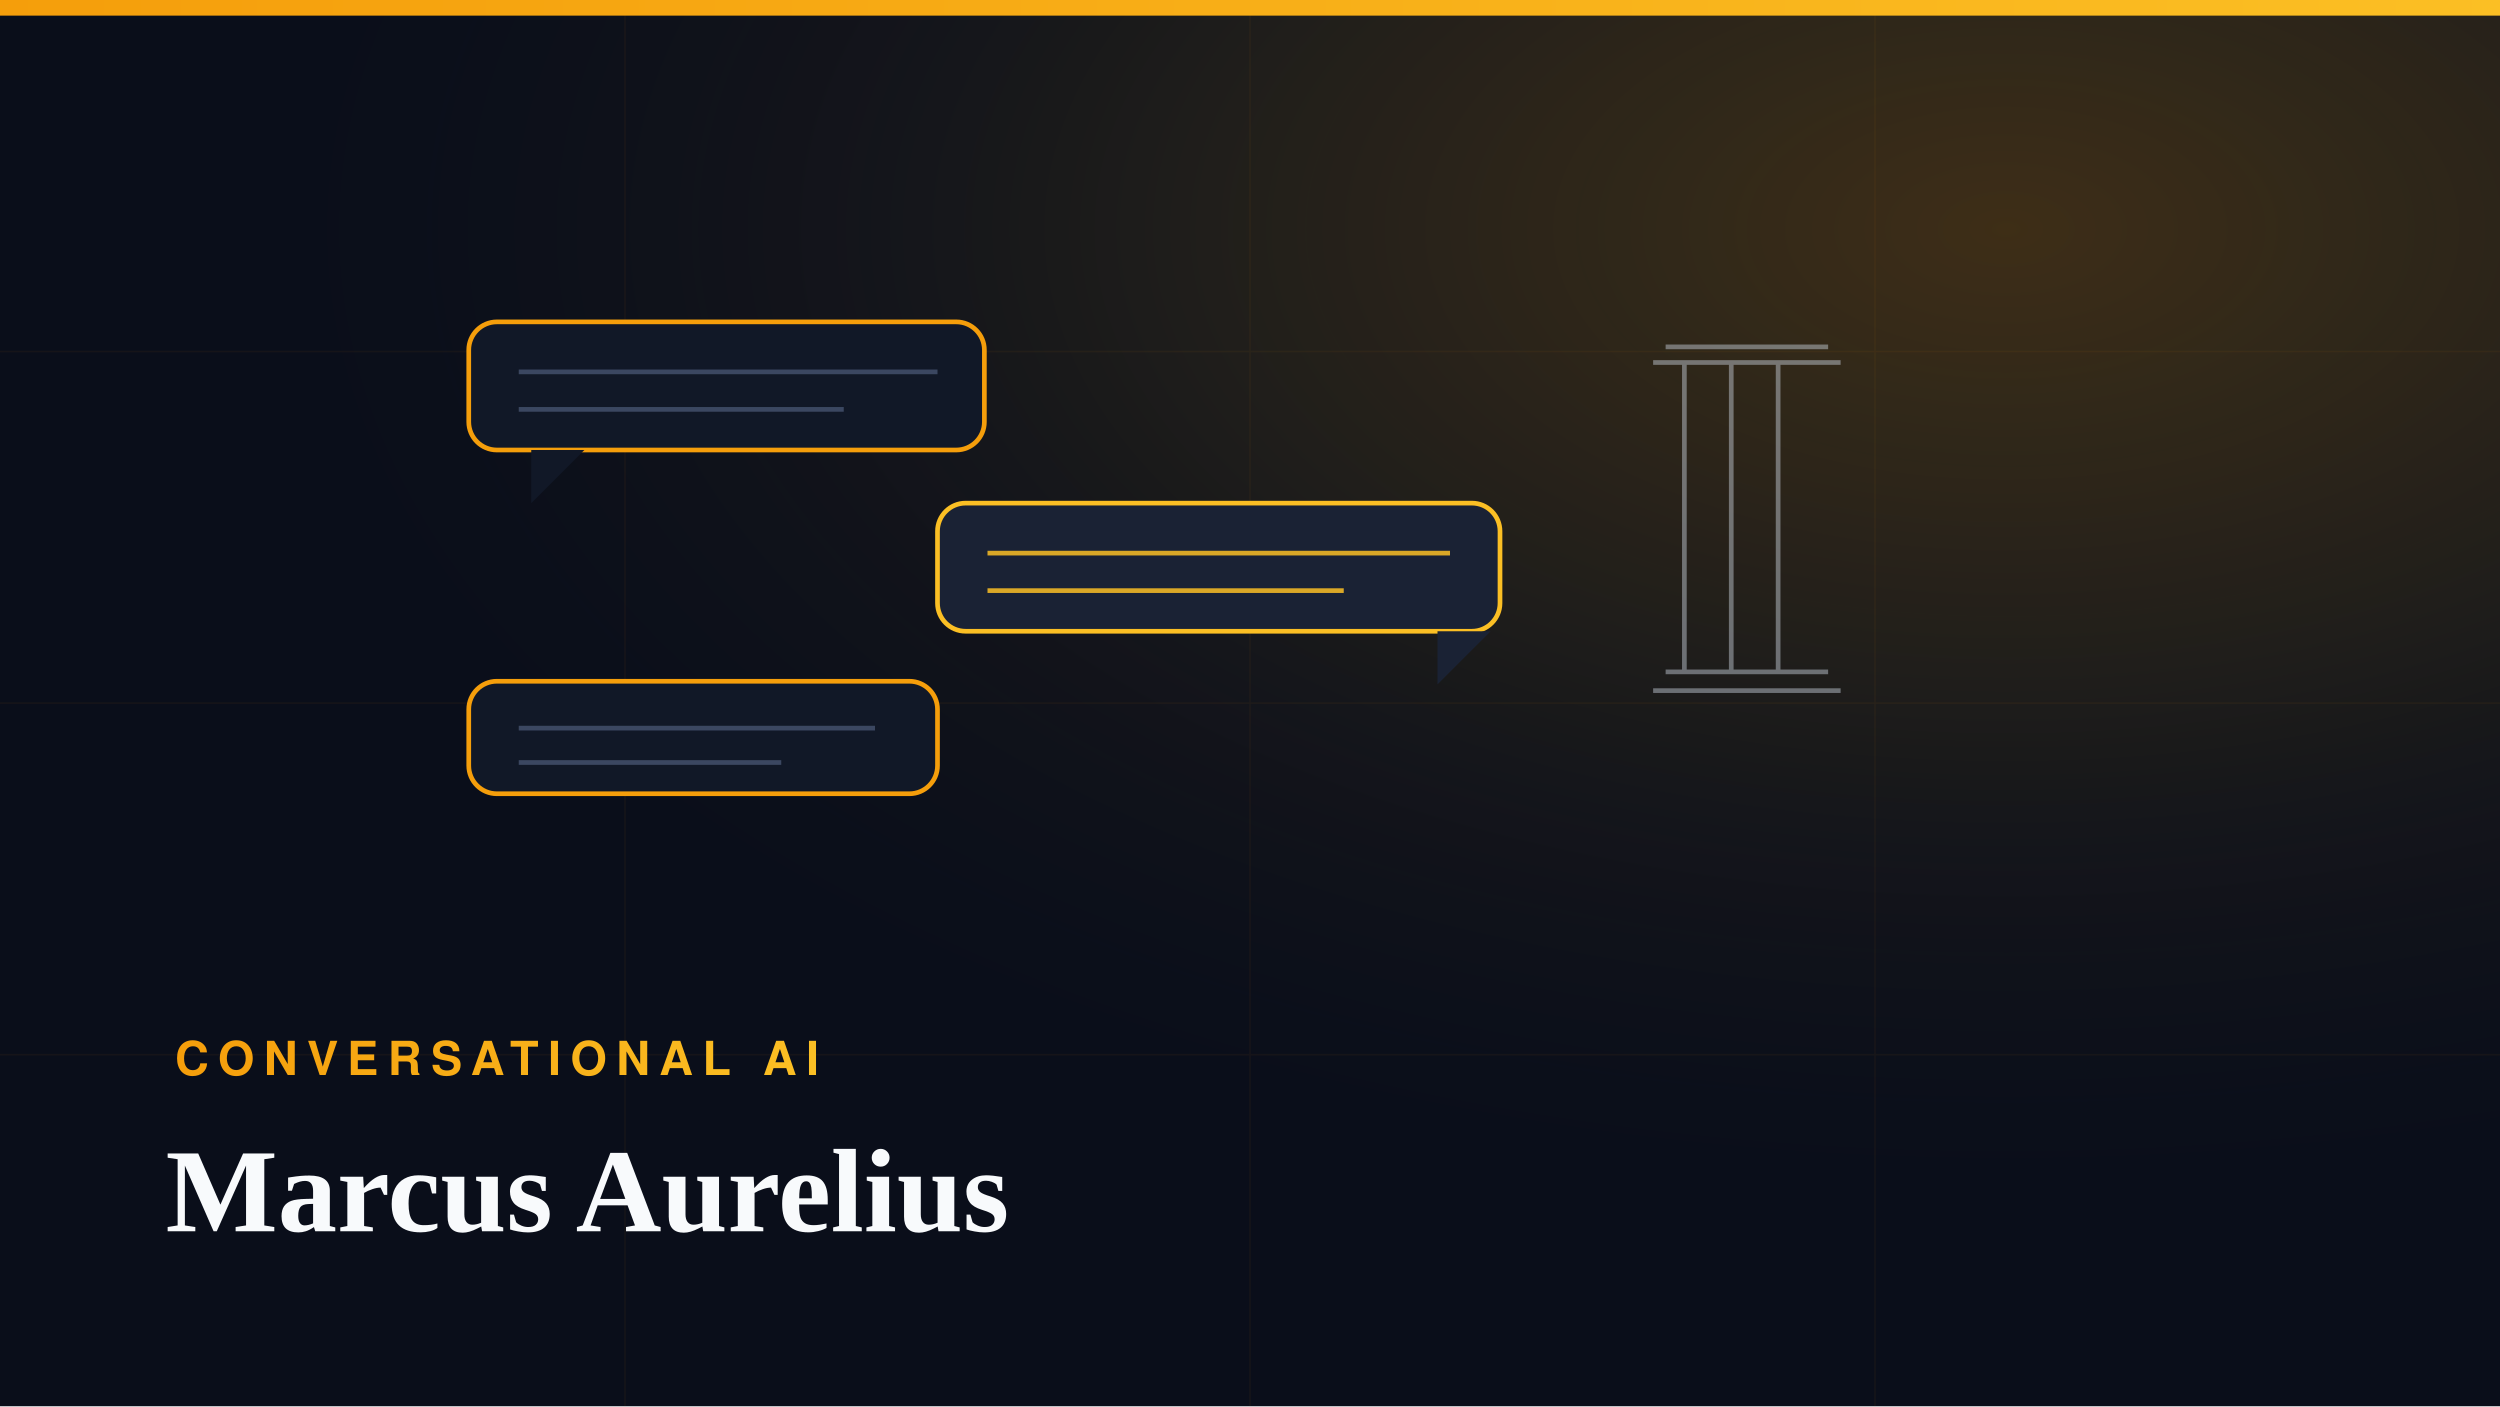
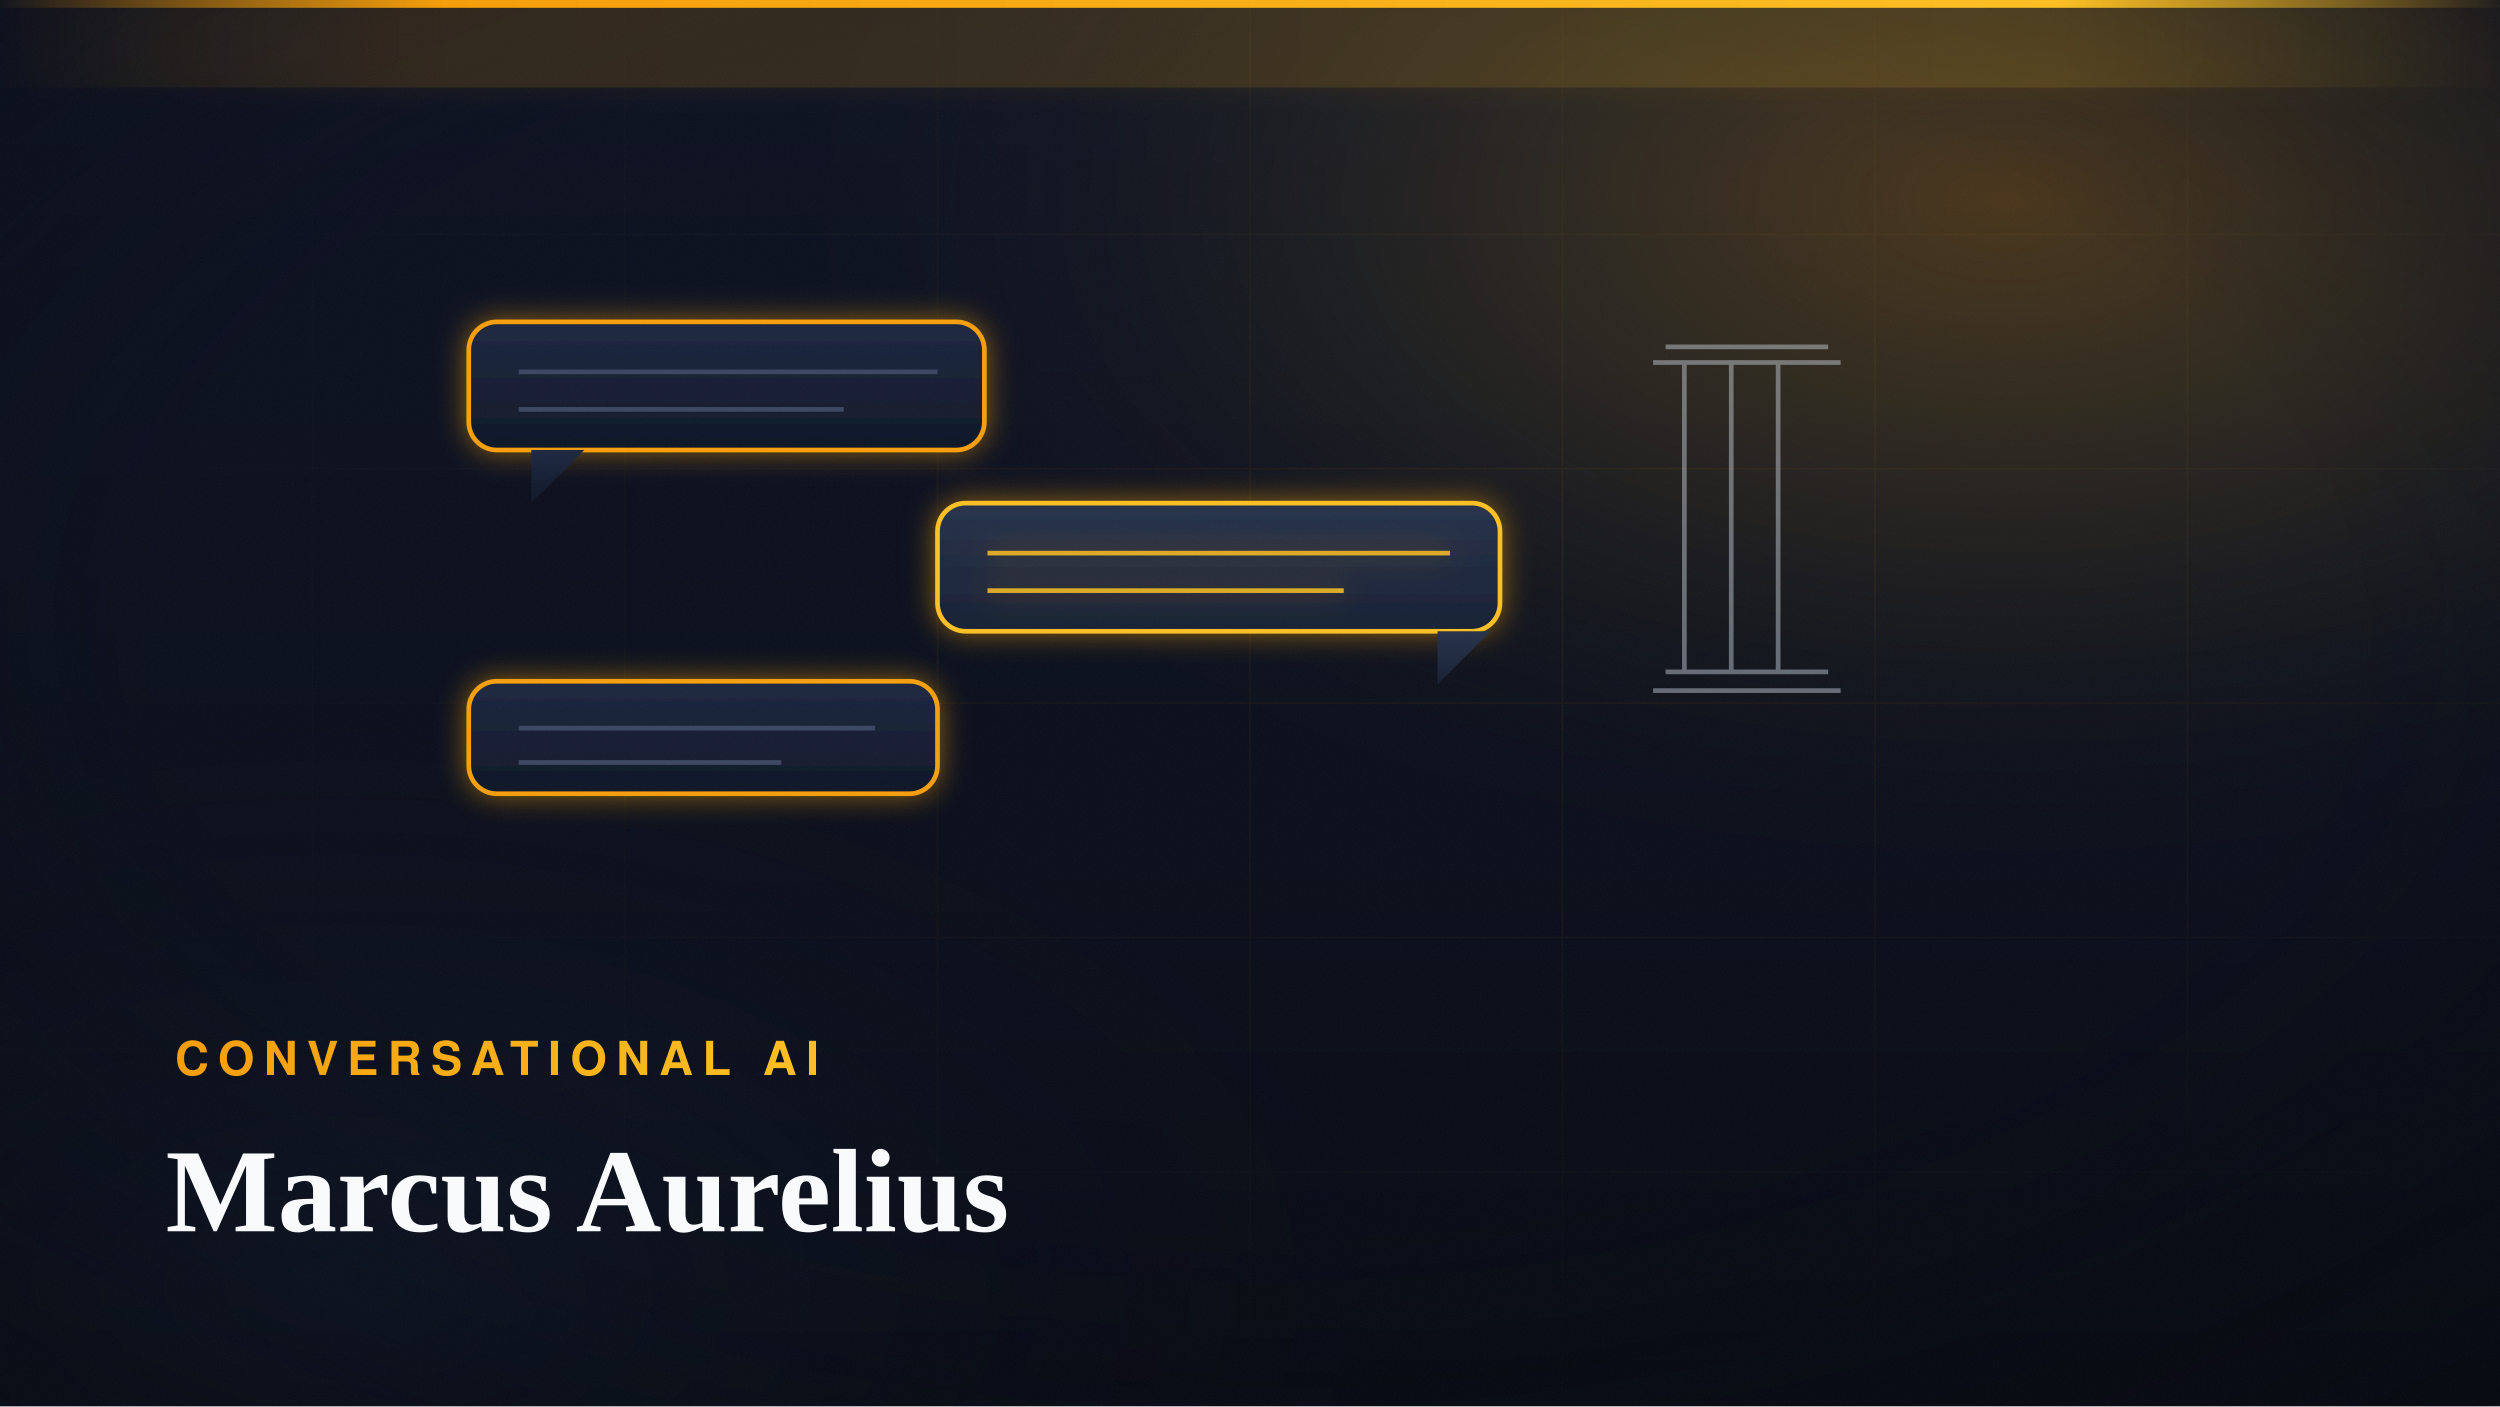
<svg xmlns="http://www.w3.org/2000/svg" viewBox="0 0 1600 900" width="1600" height="900" role="img" aria-label="Marcus Aurelius">
  <defs>
-     <radialGradient id="glow" cx="80%" cy="16%" r="72%">
-       <stop offset="0%" stop-color="#f59e0b" stop-opacity="0.22" />
-       <stop offset="55%" stop-color="#fbbf24" stop-opacity="0.06" />
-       <stop offset="100%" stop-color="#0a0e1a" stop-opacity="0" />
+     <linearGradient id="bg" x1="0" y1="0" x2="0" y2="1">
+       <stop offset="0%" stop-color="#0c1122" />
+       <stop offset="60%" stop-color="#0a0e1a" />
+       <stop offset="100%" stop-color="#070a13" />
+     </linearGradient>
+     <radialGradient id="bloom" cx="80%" cy="14%" r="70%">
+       <stop offset="0%" stop-color="#f59e0b" stop-opacity="0.26" />
+       <stop offset="34%" stop-color="#fbbf24" stop-opacity="0.09" />
+       <stop offset="72%" stop-color="#0a0e1a" stop-opacity="0" />
    </radialGradient>
+     <radialGradient id="coolbloom" cx="14%" cy="92%" r="62%">
+       <stop offset="0%" stop-color="#1e3a5f" stop-opacity="0.20" />
+       <stop offset="70%" stop-color="#0a0e1a" stop-opacity="0" />
+     </radialGradient>
+     <radialGradient id="vignette" cx="50%" cy="44%" r="78%">
+       <stop offset="55%" stop-color="#05070d" stop-opacity="0" />
+       <stop offset="100%" stop-color="#05070d" stop-opacity="0.55" />
+     </radialGradient>
+     <radialGradient id="gridmask" cx="64%" cy="40%" r="62%">
+       <stop offset="0%" stop-color="#fff" stop-opacity="0.9" />
+       <stop offset="100%" stop-color="#fff" stop-opacity="0" />
+     </radialGradient>
+     <mask id="gmask">
+       <rect width="1600" height="900" fill="url(#gridmask)" />
+     </mask>
    <linearGradient id="amber" x1="0" y1="0" x2="1" y2="0">
      <stop offset="0%" stop-color="#f59e0b" />
      <stop offset="100%" stop-color="#fbbf24" />
    </linearGradient>
+     <linearGradient id="barfade" x1="0" y1="0" x2="1" y2="0">
+       <stop offset="0%" stop-color="#f59e0b" stop-opacity="0" />
+       <stop offset="18%" stop-color="#f59e0b" stop-opacity="1" />
+       <stop offset="82%" stop-color="#fbbf24" stop-opacity="1" />
+       <stop offset="100%" stop-color="#fbbf24" stop-opacity="0" />
+     </linearGradient>
+     <linearGradient id="cardfill" x1="0" y1="0" x2="0" y2="1">
+       <stop offset="0%" stop-color="#1c2740" />
+       <stop offset="100%" stop-color="#0e1626" />
+     </linearGradient>
+     <linearGradient id="gatefill" x1="0" y1="0" x2="0" y2="1">
+       <stop offset="0%" stop-color="#26324a" />
+       <stop offset="100%" stop-color="#161f33" />
+     </linearGradient>
+     <filter id="glow" x="-90%" y="-90%" width="280%" height="280%">
+       <feDropShadow dx="0" dy="0" stdDeviation="9" flood-color="#f59e0b" flood-opacity="0.55" />
+     </filter>
+     <filter id="grain">
+       <feTurbulence type="fractalNoise" baseFrequency="0.9" numOctaves="2" stitchTiles="stitch" result="n" />
+       <feColorMatrix in="n" type="matrix" values="0 0 0 0 1  0 0 0 0 1  0 0 0 0 1  0 0 0 0.6 0" />
+     </filter>
  </defs>
-   <rect width="1600" height="900" fill="#0a0e1a" />
-   <rect width="1600" height="900" fill="url(#glow)" />
-   <g stroke="#f59e0b" stroke-opacity="0.05" stroke-width="1">
-     <path d="M0 225H1600M0 450H1600M0 675H1600M400 0V900M800 0V900M1200 0V900" />
+   <rect width="1600" height="900" fill="url(#bg)" />
+   <rect width="1600" height="900" fill="url(#coolbloom)" />
+   <rect width="1600" height="900" fill="url(#bloom)" />
+   <g mask="url(#gmask)" stroke="#f59e0b" stroke-opacity="0.07" stroke-width="1">
+     <path d="M0 150H1600M0 300H1600M0 450H1600M0 600H1600M0 750H1600M200 0V900M400 0V900M600 0V900M800 0V900M1000 0V900M1200 0V900M1400 0V900" />
  </g>
-   <rect width="1600" height="10" fill="url(#amber)" />
  <g font-family="ui-sans-serif,system-ui,Segoe UI,Helvetica,Arial,sans-serif">
-     <rect x="300" y="206" width="330" height="82" rx="18" fill="#111827" stroke="#f59e0b" stroke-width="3" />
-     <path d="M340 288 v34 l34 -34 z" fill="#111827" />
+     <rect x="300" y="206" width="330" height="82" rx="18" fill="url(#cardfill)" stroke="#f59e0b" stroke-width="3" filter="url(#glow)" />
+     <path d="M340 288 v34 l34 -34 z" fill="url(#cardfill)" />
    <g stroke="#3b4761" stroke-width="3">
      <path d="M332 238 H600 M332 262 H540" />
    </g>
-     <rect x="600" y="322" width="360" height="82" rx="18" fill="#1a2234" stroke="#fbbf24" stroke-width="3" />
-     <path d="M920 404 v34 l34 -34 z" fill="#1a2234" />
-     <g stroke="#fbbf24" stroke-width="3" opacity="0.85">
+     <rect x="600" y="322" width="360" height="82" rx="18" fill="url(#gatefill)" stroke="#fbbf24" stroke-width="3" filter="url(#glow)" />
+     <path d="M920 404 v34 l34 -34 z" fill="url(#gatefill)" />
+     <g stroke="#fbbf24" stroke-width="3" opacity="0.85" filter="url(#glow)">
      <path d="M632 354 H928 M632 378 H860" />
    </g>
-     <rect x="300" y="436" width="300" height="72" rx="18" fill="#111827" stroke="#f59e0b" stroke-width="3" />
+     <rect x="300" y="436" width="300" height="72" rx="18" fill="url(#cardfill)" stroke="#f59e0b" stroke-width="3" filter="url(#glow)" />
    <g stroke="#3b4761" stroke-width="3">
      <path d="M332 466 H560 M332 488 H500" />
    </g>
    <g stroke="#cbd5e1" stroke-width="3" fill="none" opacity="0.45">
      <path d="M1066 222 H1170 M1058 232 H1178 M1078 232 V430 M1108 232 V430 M1138 232 V430 M1066 430 H1170 M1058 442 H1178" />
    </g>
  </g>
+   <rect width="1600" height="900" fill="url(#vignette)" />
+   <rect width="1600" height="900" filter="url(#grain)" opacity="0.05" />
+   <rect x="0" y="0" width="1600" height="56" fill="url(#barfade)" opacity="0.16" filter="url(#glow)" />
+   <rect width="1600" height="5" fill="url(#barfade)" />
  <text x="112" y="688" font-family="ui-sans-serif,system-ui,Segoe UI,Helvetica,Arial" font-size="30" letter-spacing="6" font-weight="700" fill="url(#amber)">CONVERSATIONAL AI</text>
  <text x="106" y="788" font-family="Georgia,Times New Roman,serif" font-size="76" font-weight="700" fill="#f8fafc">Marcus Aurelius</text>
</svg>
